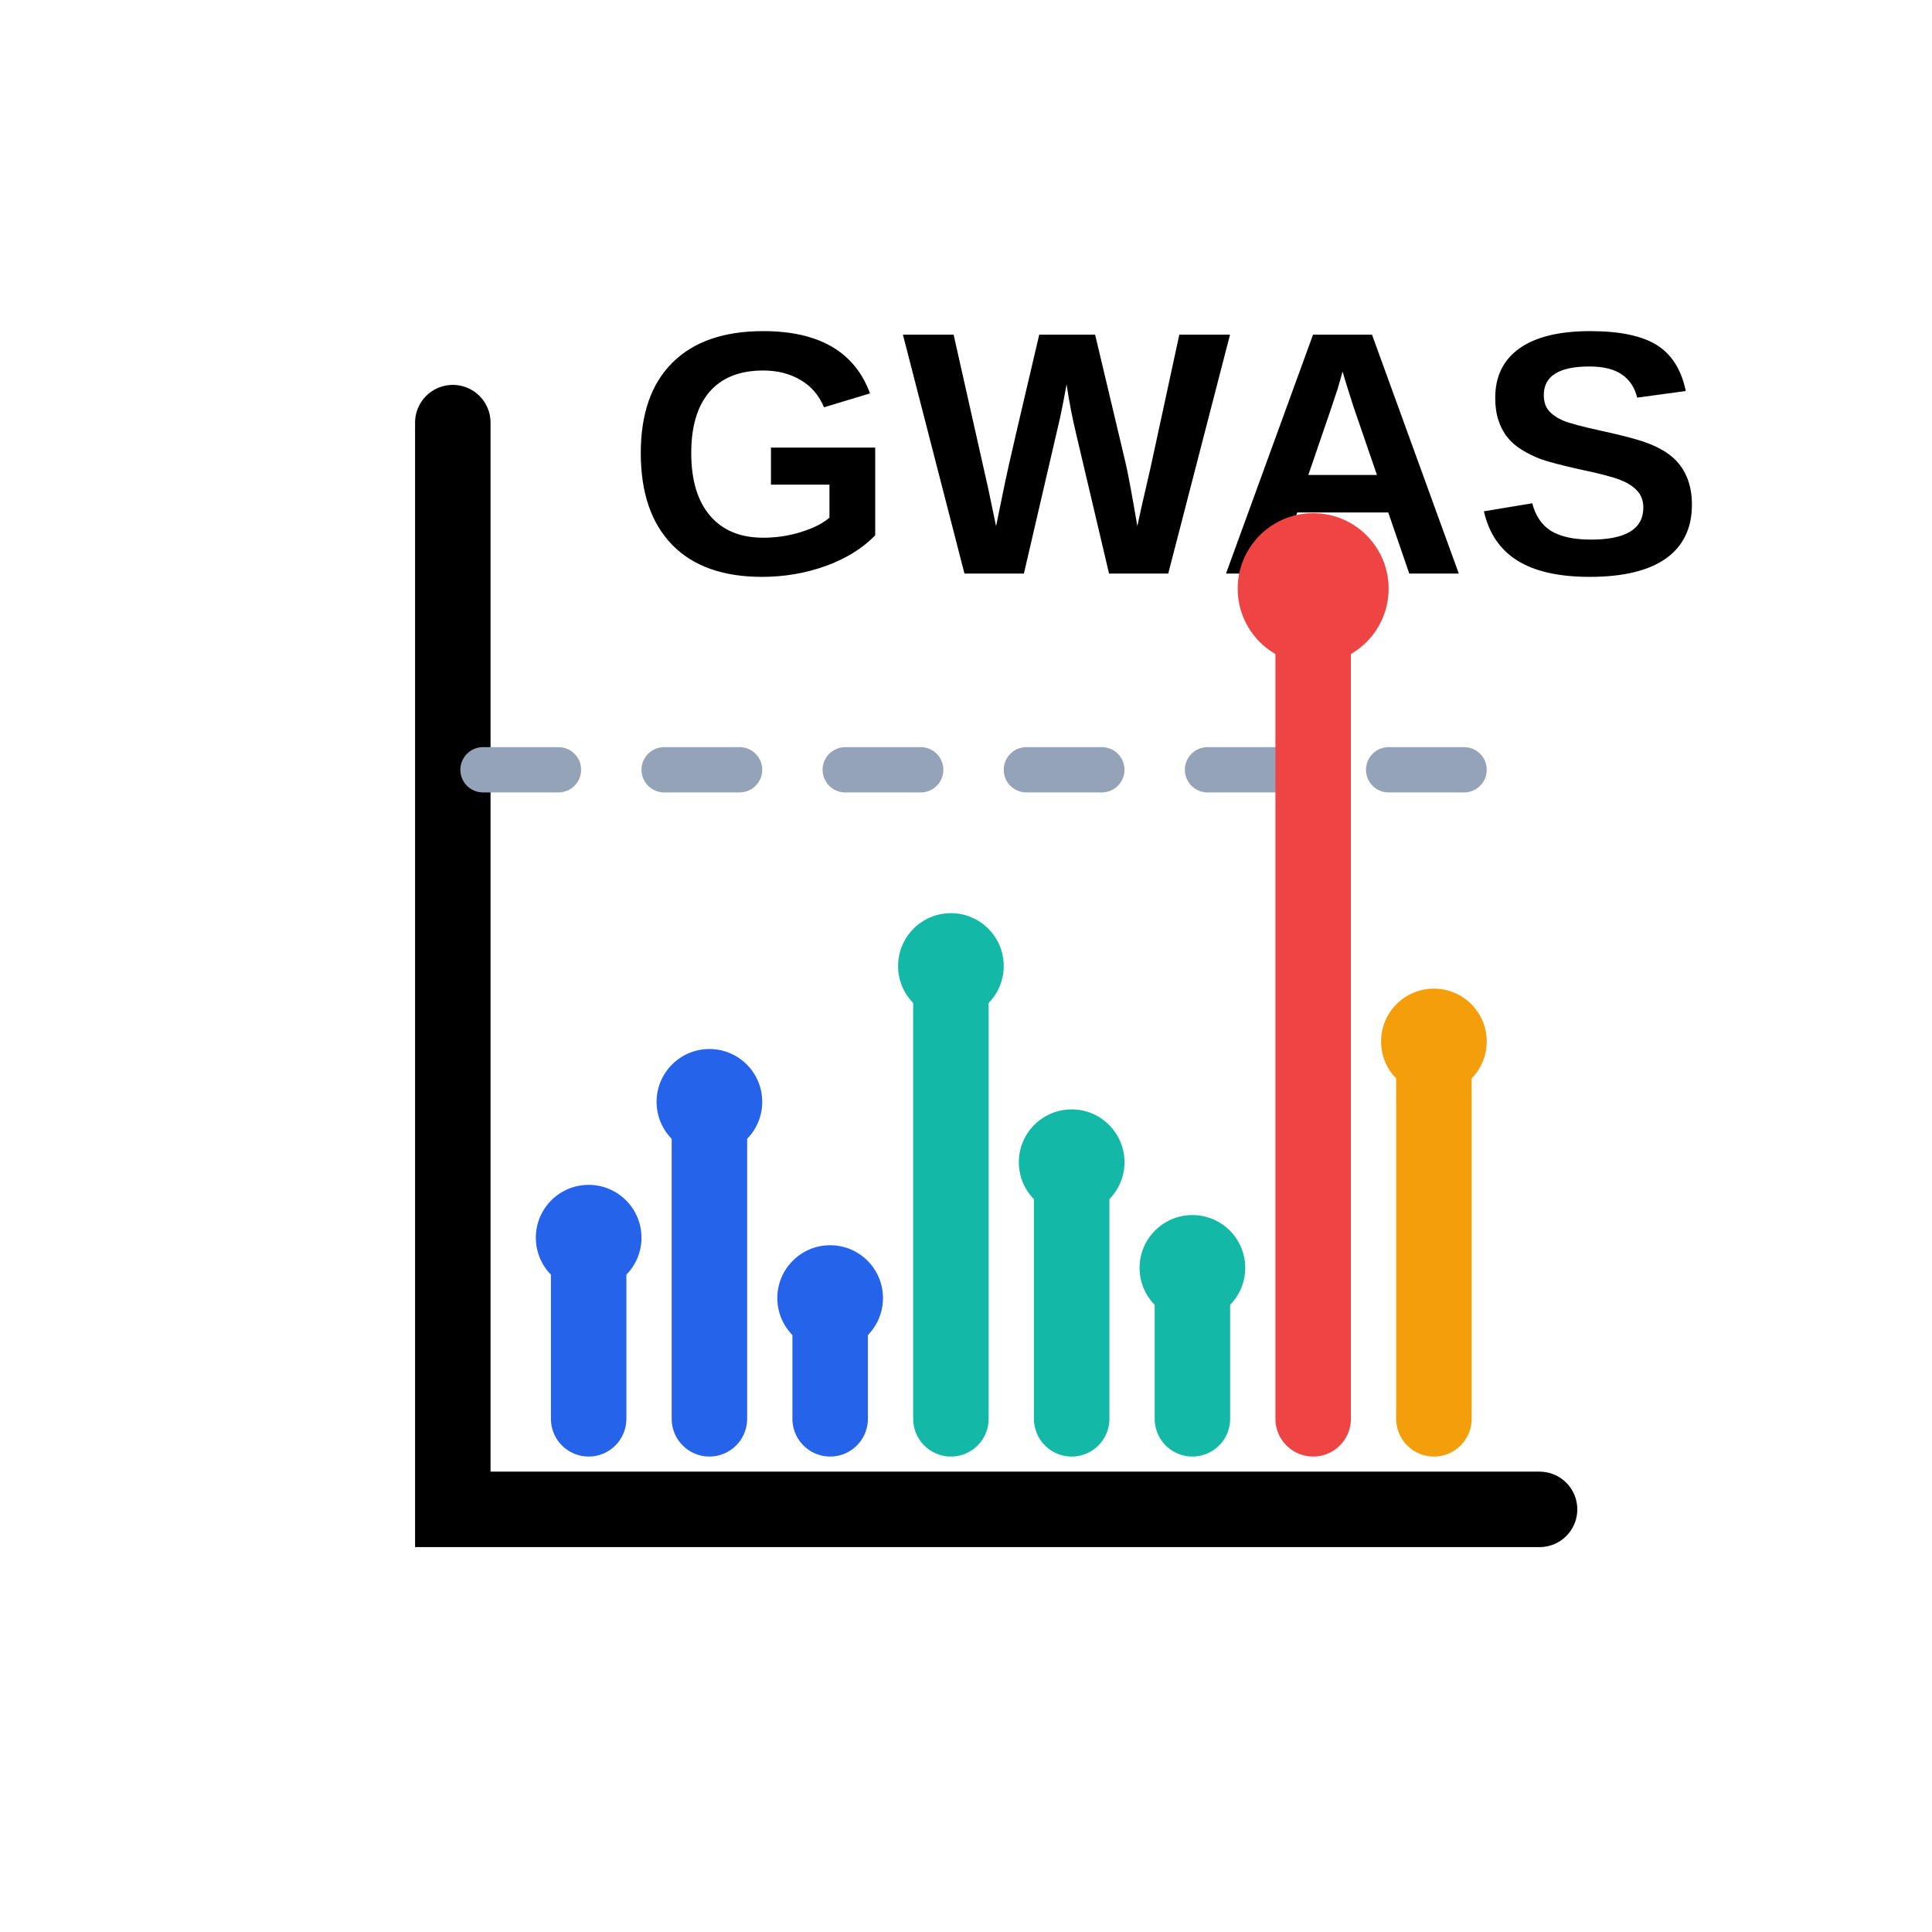
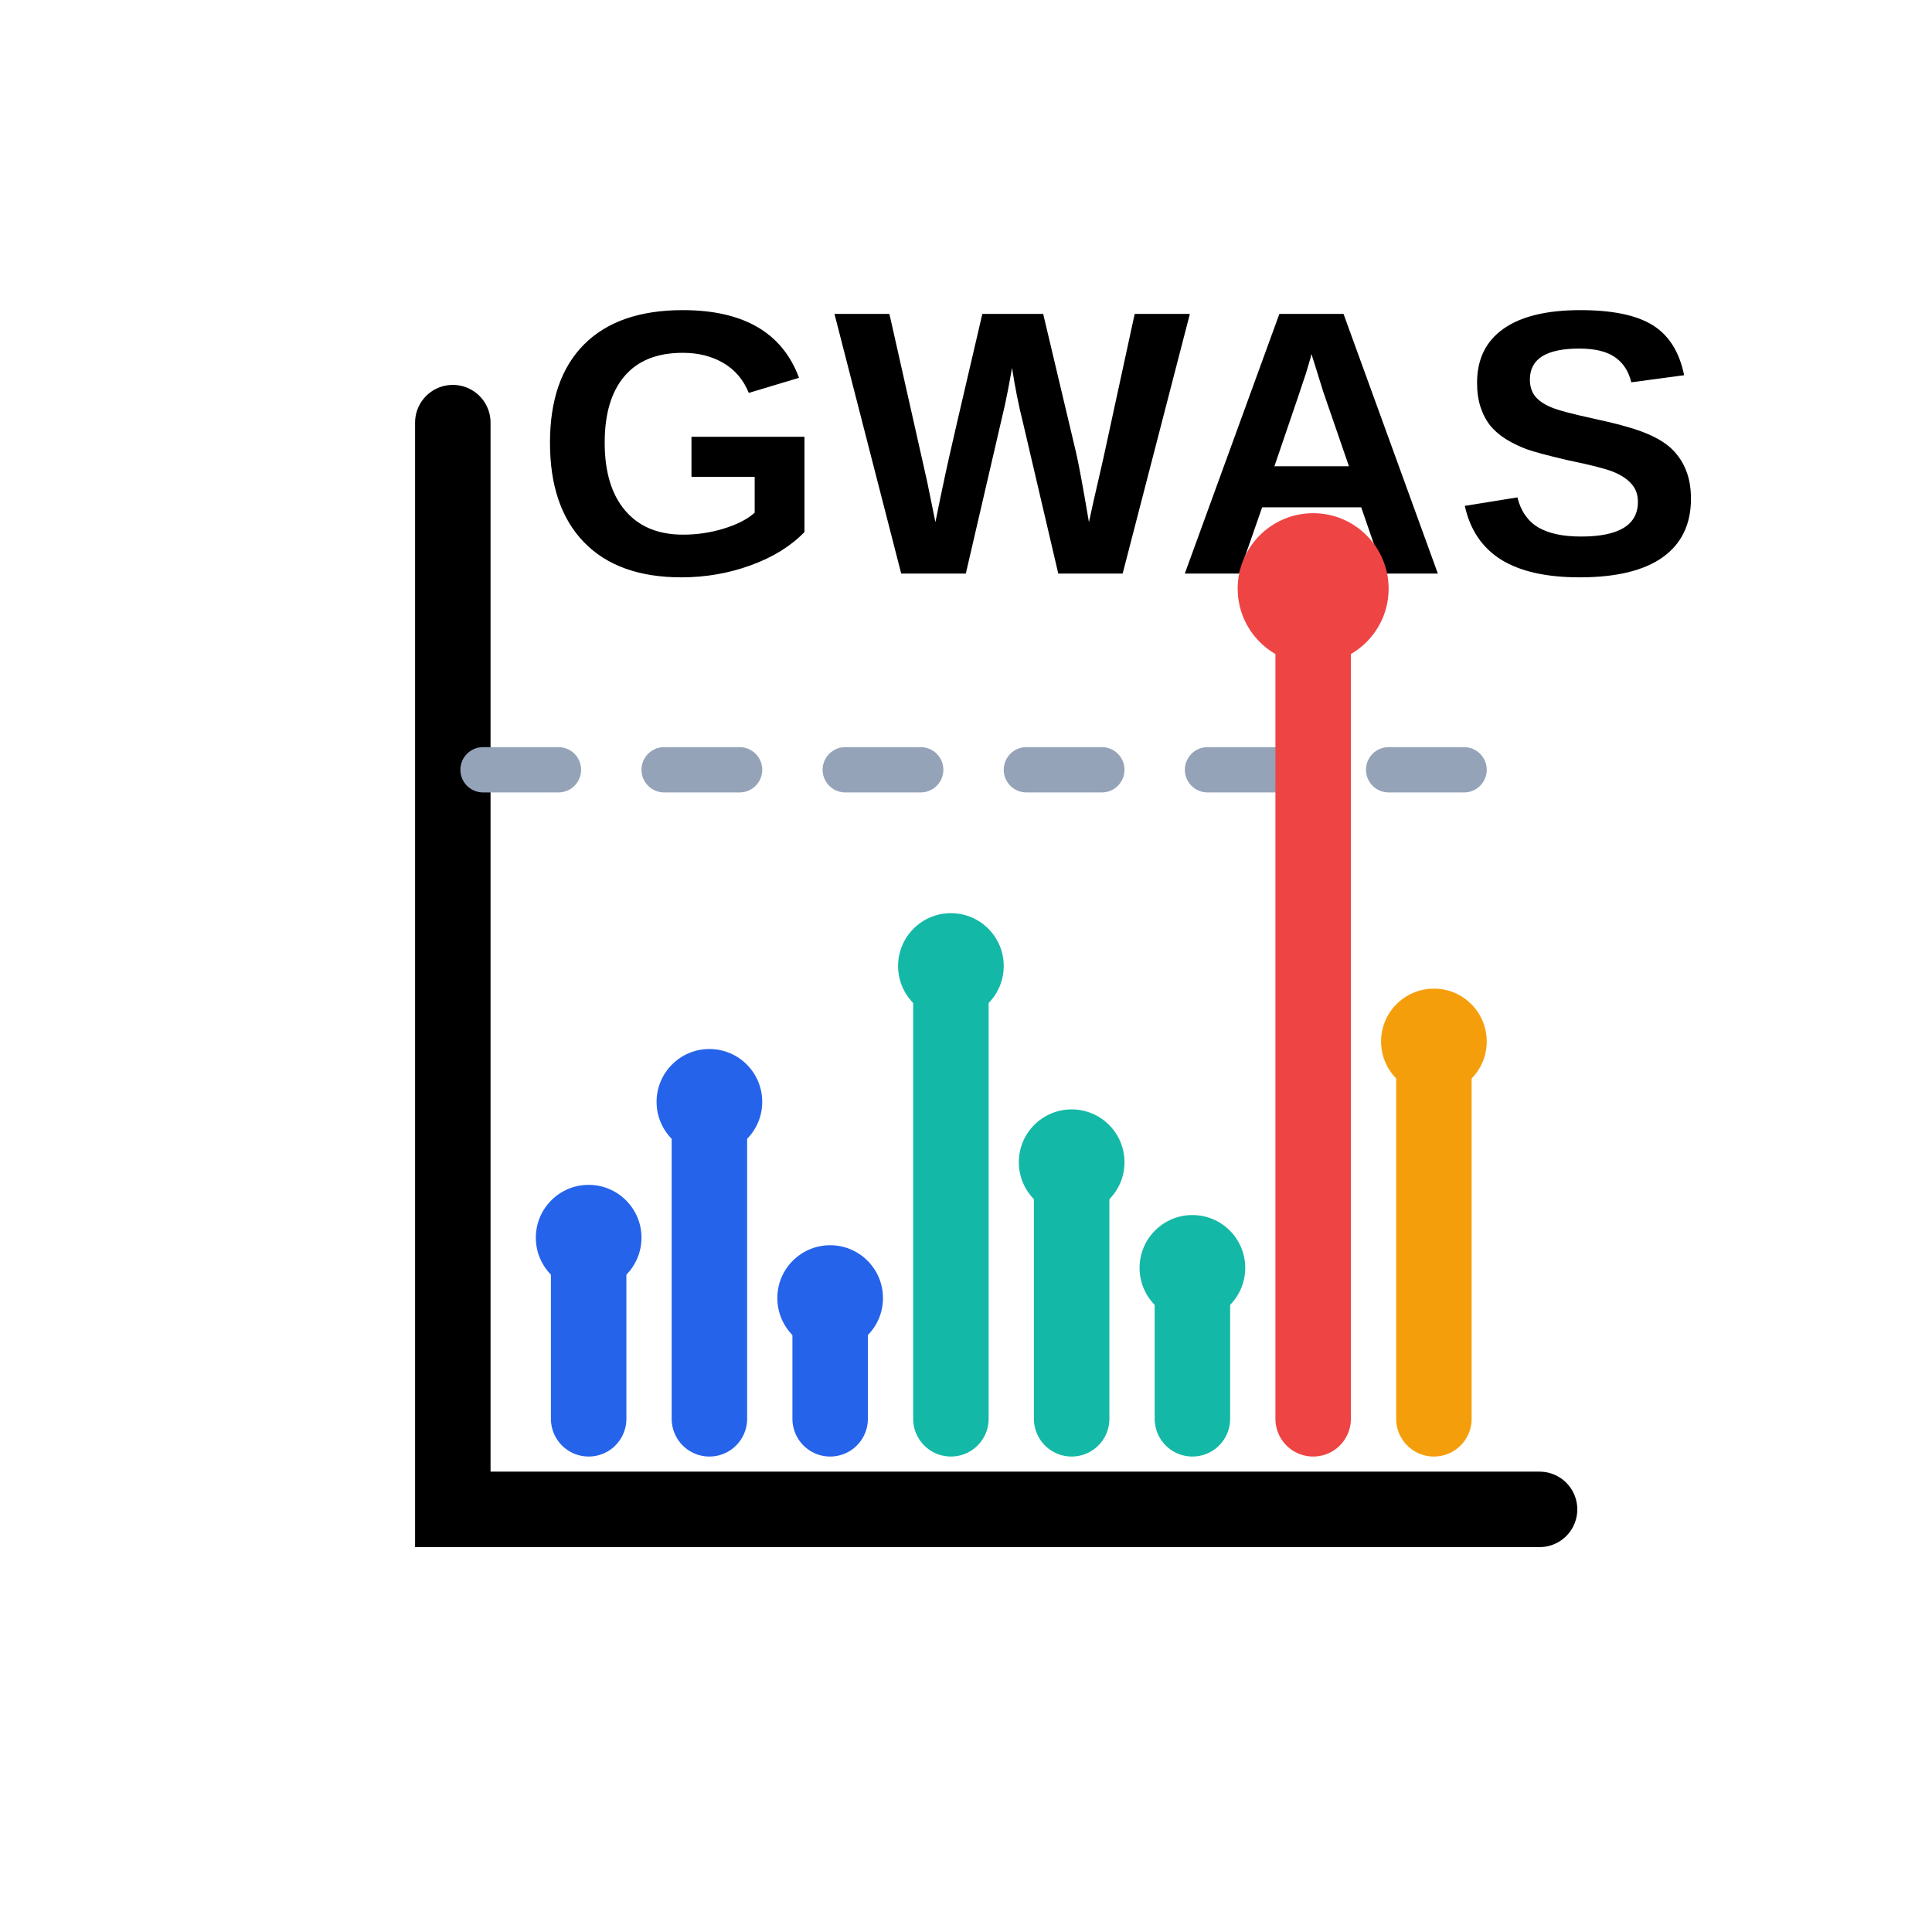
<svg xmlns="http://www.w3.org/2000/svg" viewBox="0 0 128 128" role="img" aria-label="GWAS Manhattan plot logo">
  <path d="M30 28v72h72" fill="none" stroke="currentColor" stroke-width="5" stroke-linecap="round" />
  <path d="M32 51h68" fill="none" stroke="#94A3B8" stroke-width="3" stroke-linecap="round" stroke-dasharray="5 7" />
-   <text x="113" y="38" fill="currentColor" font-family="Arial, Helvetica, sans-serif" font-size="23" font-weight="700" text-anchor="end" letter-spacing=".4">GWAS</text>
+   <text x="113" y="38" fill="currentColor" font-family="Arial, Helvetica, sans-serif" font-size="25" font-weight="700" text-anchor="end" letter-spacing=".4">GWAS</text>
  <g stroke-linecap="round" stroke-width="5">
    <path d="M39 94V82" stroke="#2563EB" />
    <path d="M47 94V73" stroke="#2563EB" />
    <path d="M55 94V86" stroke="#2563EB" />
    <path d="M63 94V64" stroke="#14B8A6" />
    <path d="M71 94V77" stroke="#14B8A6" />
    <path d="M79 94V84" stroke="#14B8A6" />
    <path d="M87 94V39" stroke="#EF4444" />
    <path d="M95 94V69" stroke="#F59E0B" />
  </g>
  <g>
    <circle cx="39" cy="82" r="3.5" fill="#2563EB" />
    <circle cx="47" cy="73" r="3.5" fill="#2563EB" />
    <circle cx="55" cy="86" r="3.5" fill="#2563EB" />
    <circle cx="63" cy="64" r="3.5" fill="#14B8A6" />
    <circle cx="71" cy="77" r="3.5" fill="#14B8A6" />
    <circle cx="79" cy="84" r="3.5" fill="#14B8A6" />
    <circle cx="87" cy="39" r="5" fill="#EF4444" />
    <circle cx="95" cy="69" r="3.5" fill="#F59E0B" />
  </g>
</svg>
